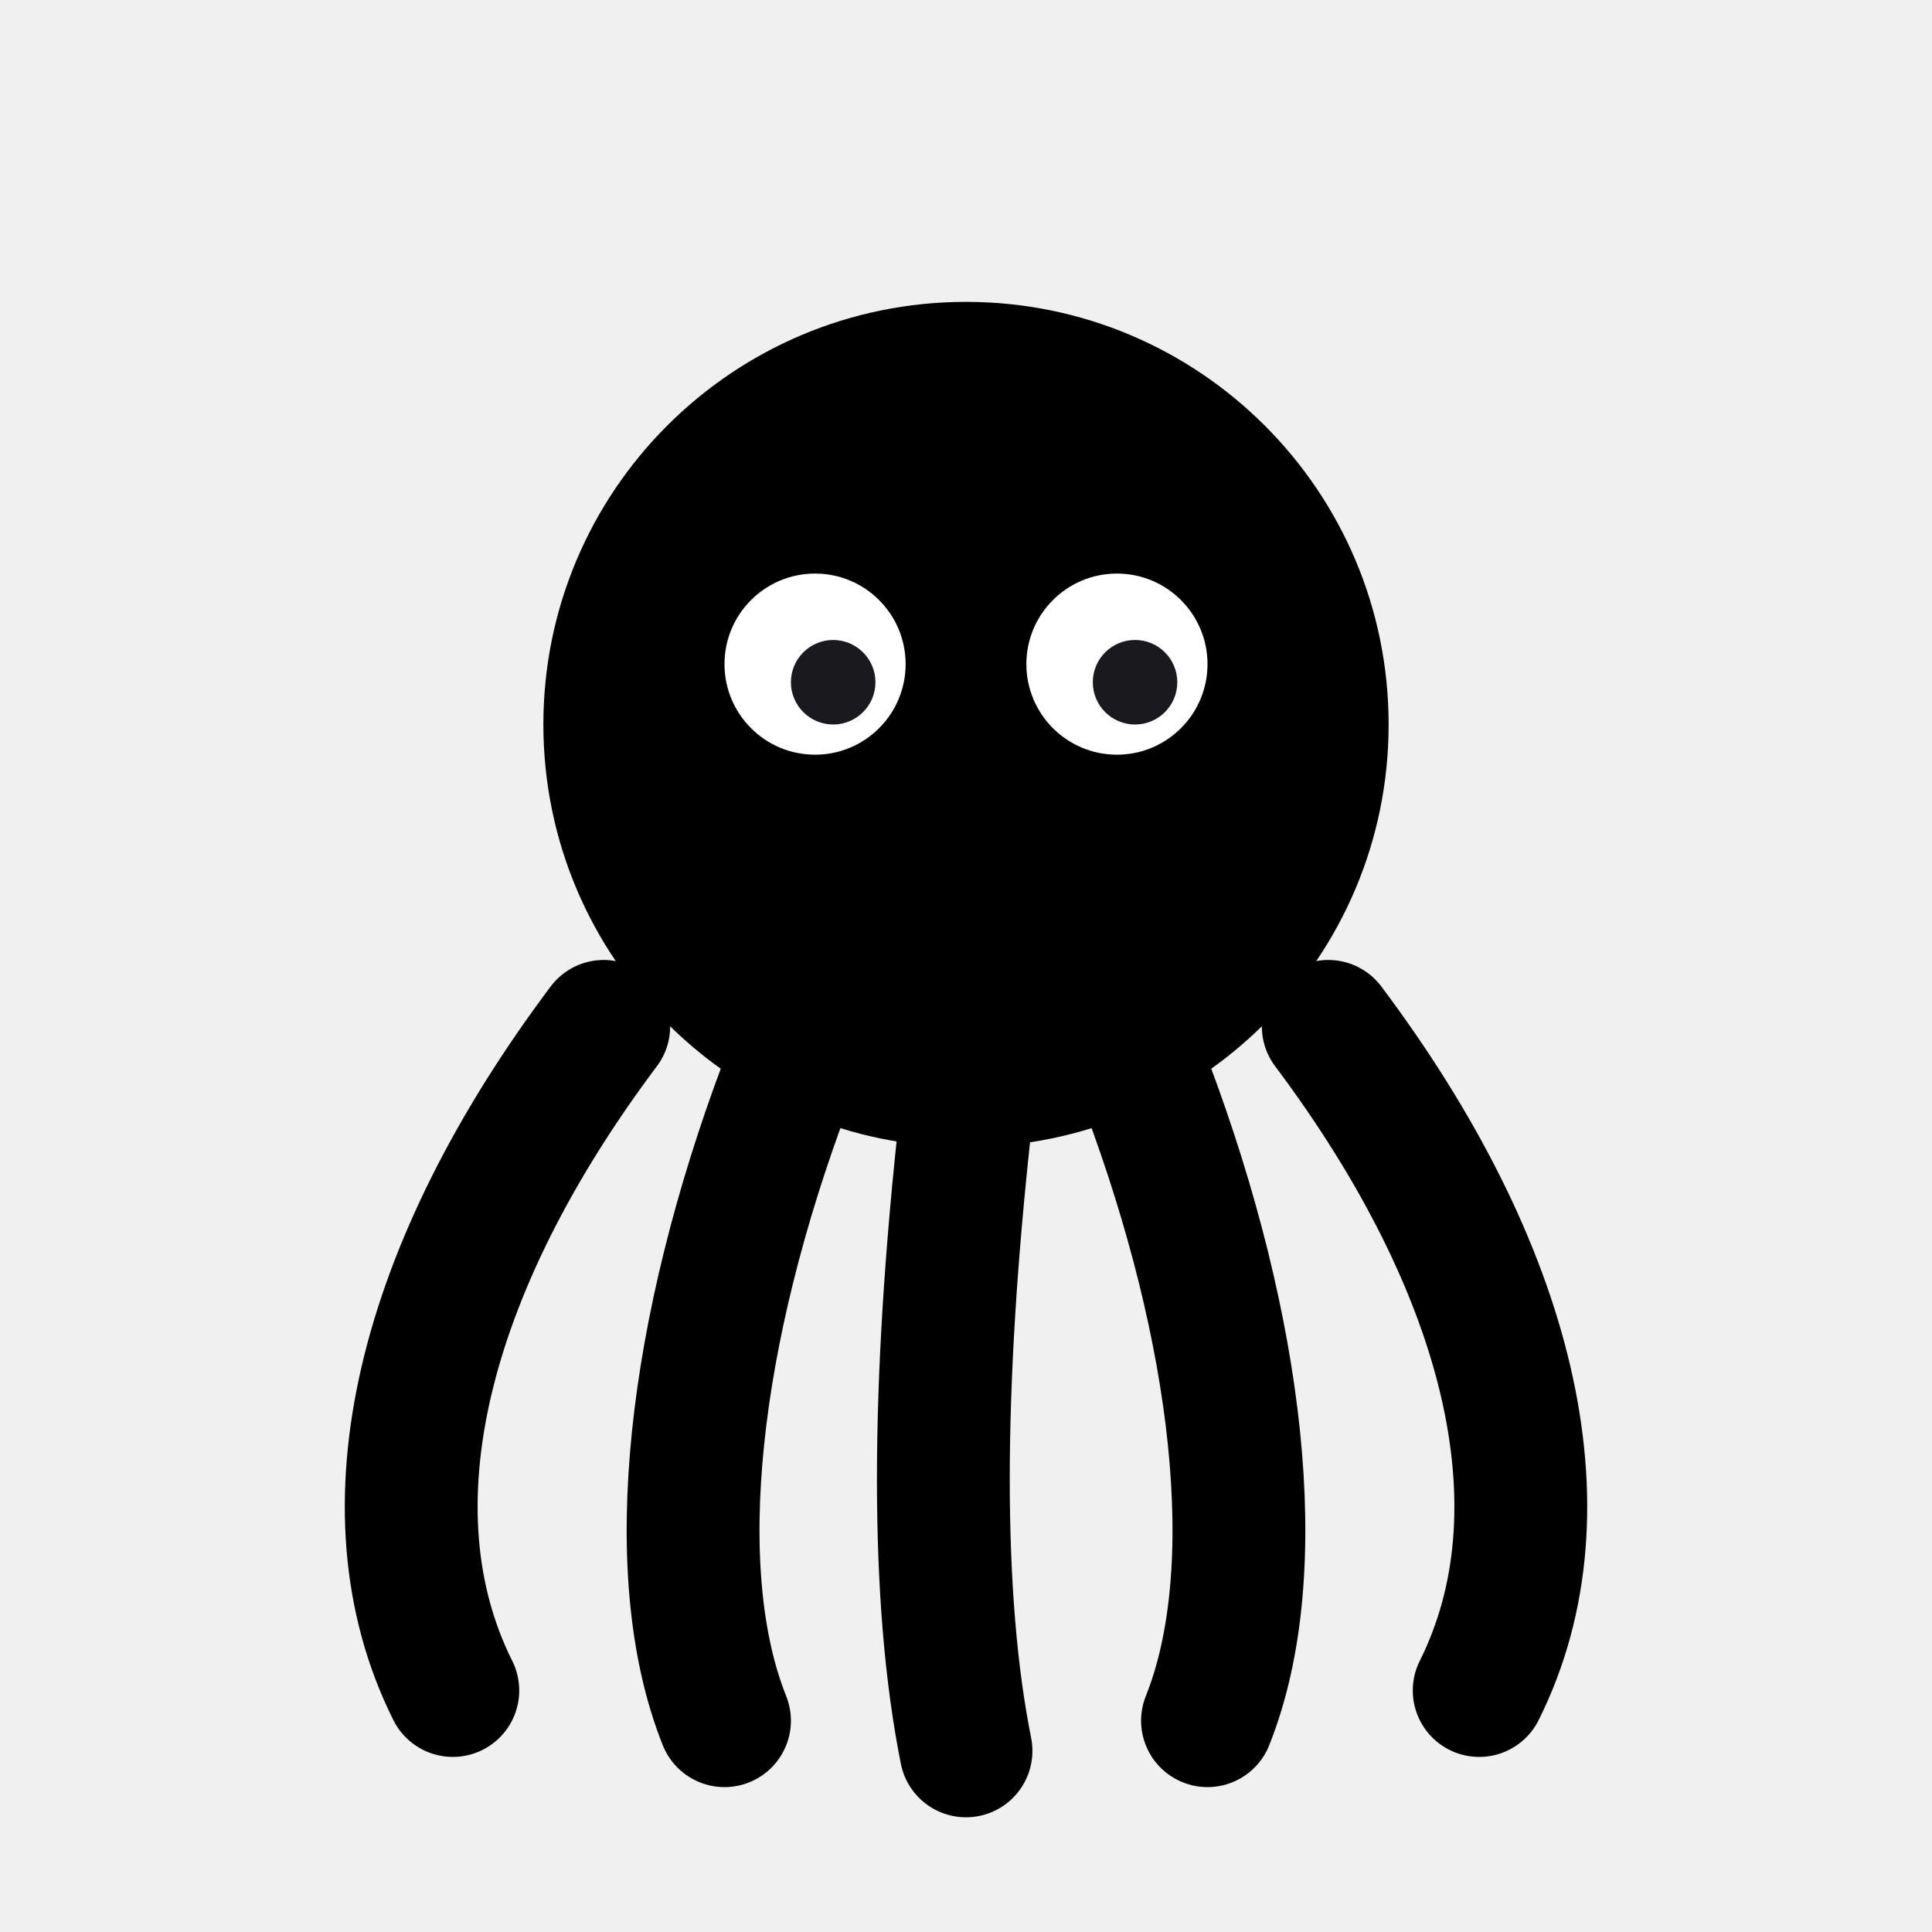
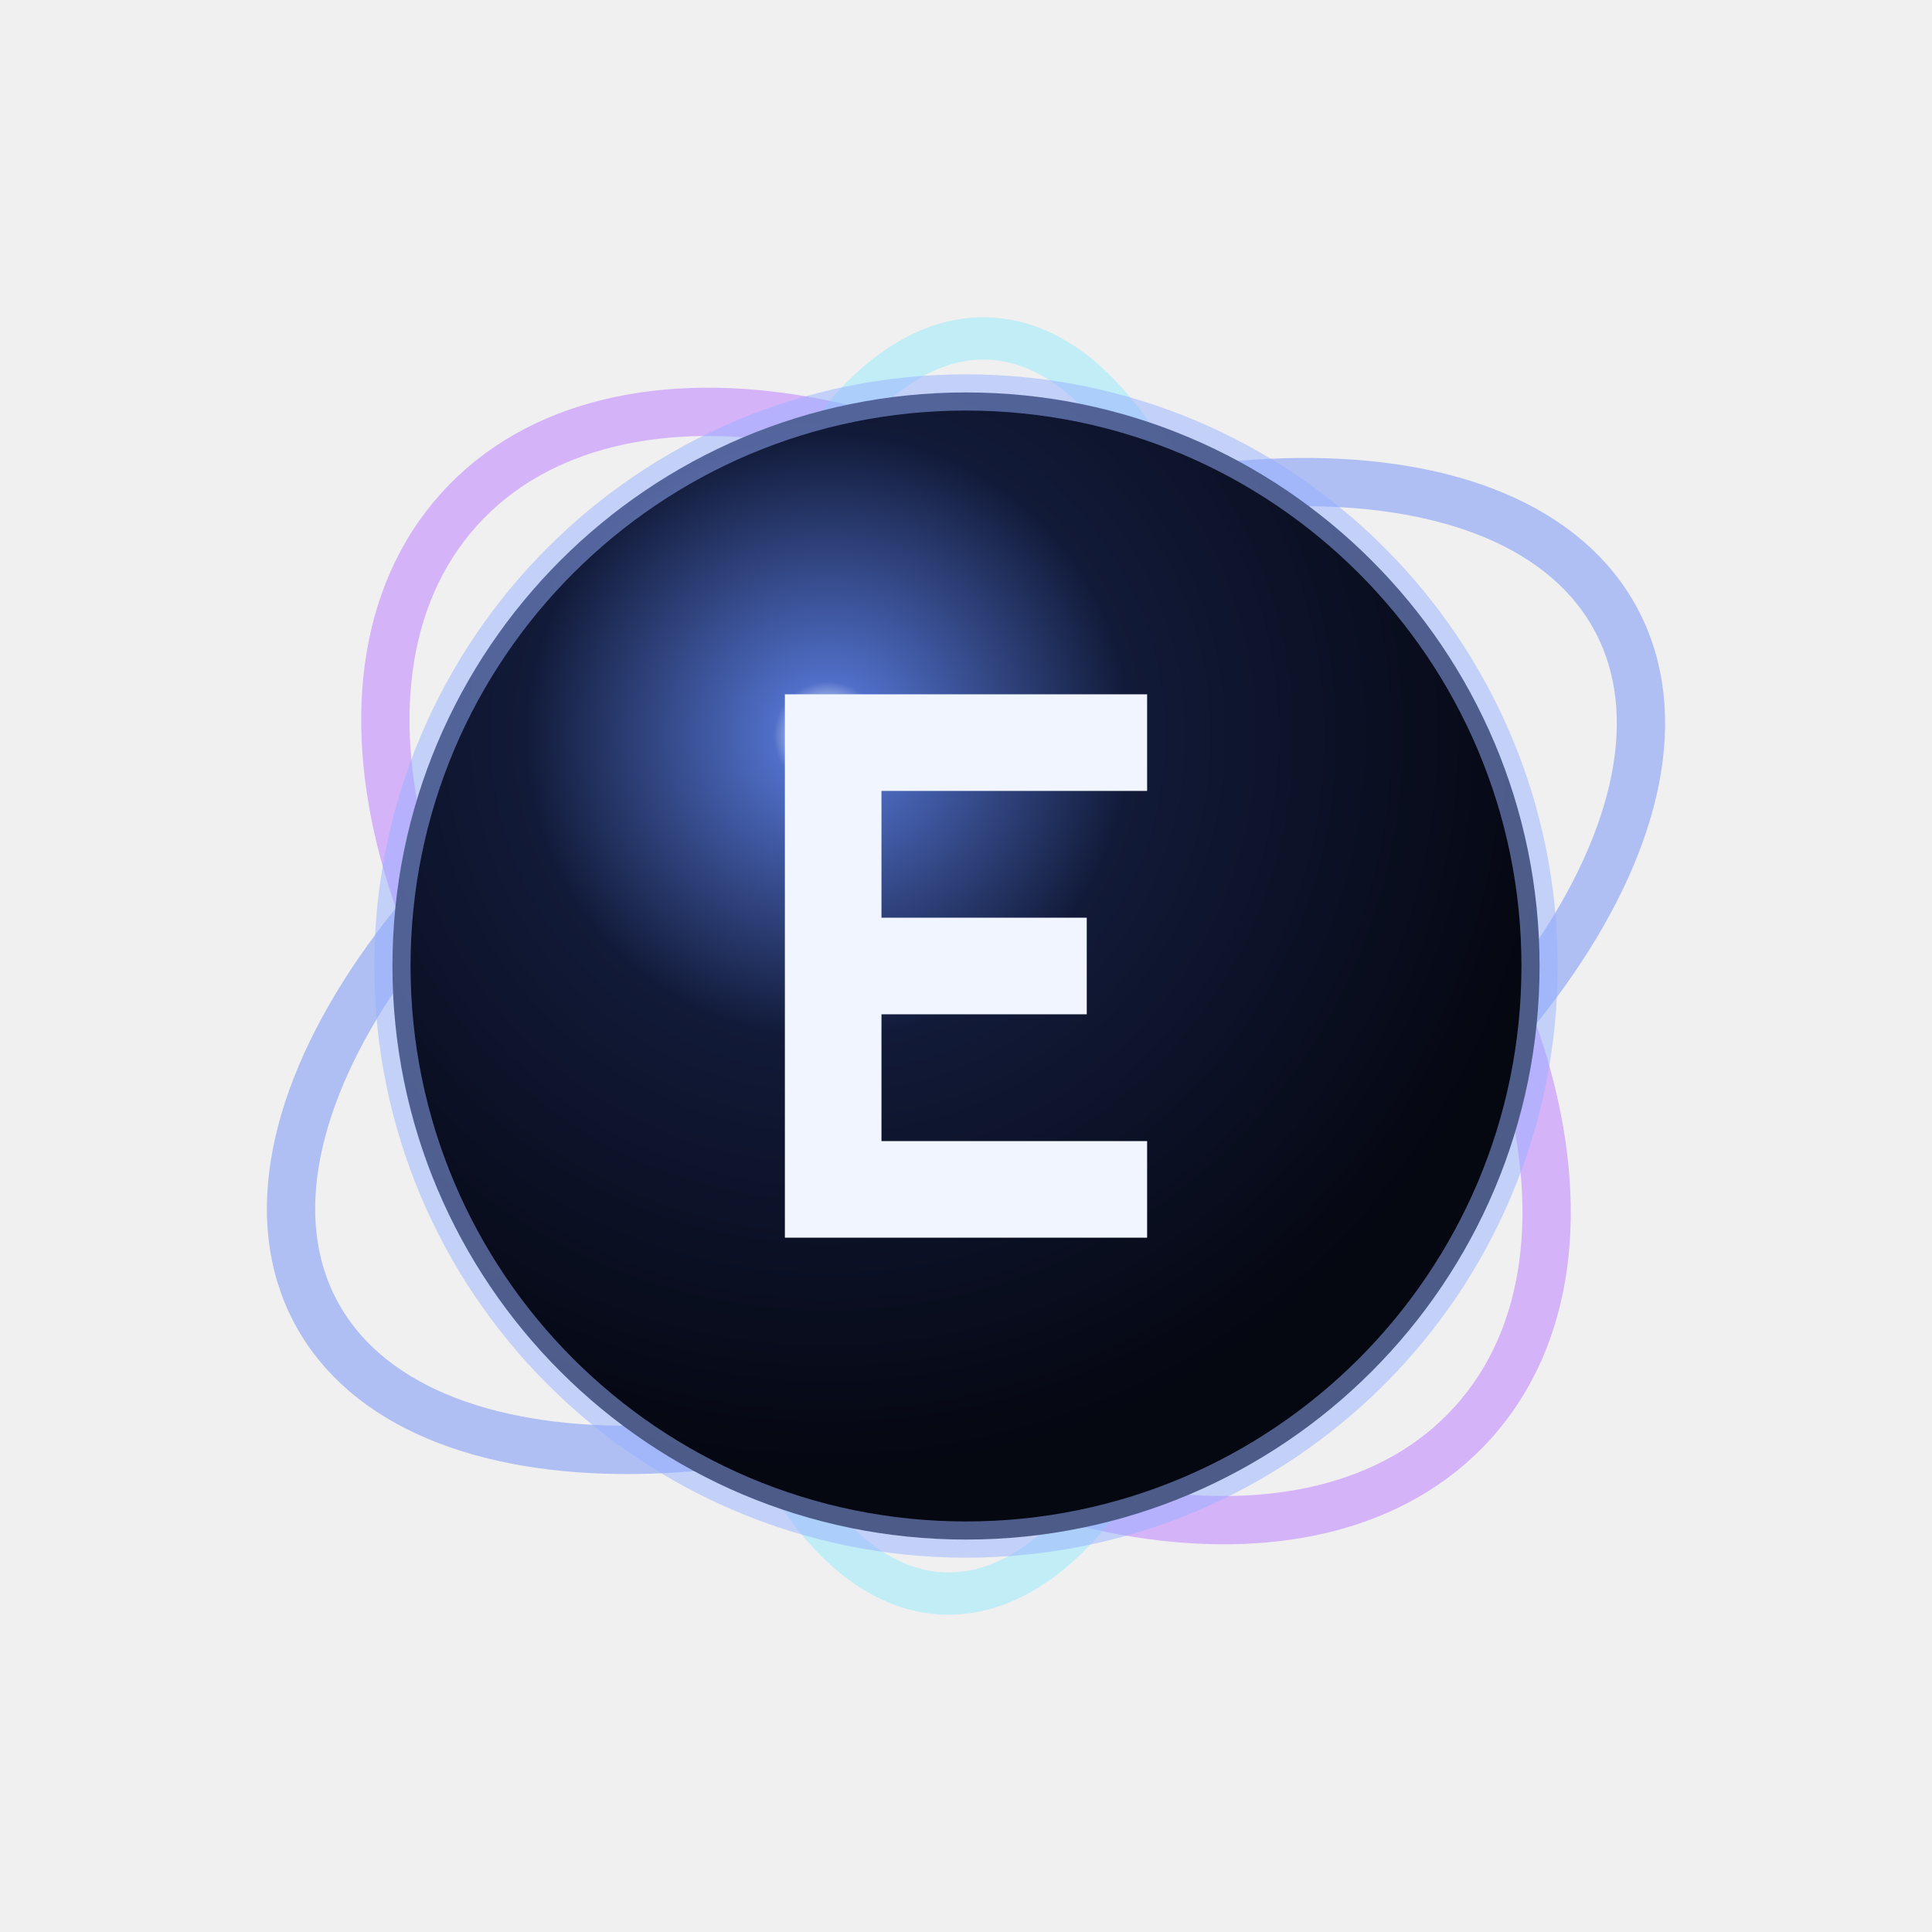
- <svg xmlns="http://www.w3.org/2000/svg" viewBox="0 0 32 32" fill="none" role="img" aria-label="Echo">
-   <circle cx="16" cy="12" r="7" fill="currentColor" />
-   <circle cx="13.5" cy="11" r="1.5" fill="white" />
-   <circle cx="18.5" cy="11" r="1.5" fill="white" />
-   <circle cx="13.8" cy="11.3" r="0.7" fill="#1a1a1e" />
-   <circle cx="18.8" cy="11.3" r="0.7" fill="#1a1a1e" />
-   <g stroke="currentColor" stroke-width="2.2" stroke-linecap="round" fill="none">
-     <path d="M10 17 C7 21, 6 25, 7.5 28" />
-     <path d="M13 18 C11.5 22, 11 26, 12 28.5" />
-     <path d="M16 18.5 C15.5 23, 15.5 26.5, 16 29" />
-     <path d="M19 18 C20.5 22, 21 26, 20 28.5" />
-     <path d="M22 17 C25 21, 26 25, 24.5 28" />
-   </g>
+ <svg xmlns="http://www.w3.org/2000/svg" viewBox="0 0 64 64" fill="none" role="img" aria-label="ECHO AGE">
+   <defs>
+     <radialGradient id="echo-sphere" cx="0.38" cy="0.3" fx="0.38" fy="0.3" r="0.94">
+       <stop offset="0" stop-color="#dce7ff" />
+       <stop offset="0.02" stop-color="#dce7ff" />
+       <stop offset="0.05" stop-color="#506fc8" />
+       <stop offset="0.28" stop-color="#111a38" />
+       <stop offset="0.68" stop-color="#050711" />
+     </radialGradient>
+   </defs>
+   <ellipse cx="32" cy="32" rx="24.4" ry="12.7" transform="rotate(-28 32 32)" stroke="#7a97f6" stroke-opacity="0.55" stroke-width="1.6" />
+   <ellipse cx="32" cy="32" rx="22.6" ry="14" transform="rotate(42 32 32)" stroke="#b977ff" stroke-opacity="0.5" stroke-width="1.6" />
+   <ellipse cx="32" cy="32" rx="20.8" ry="9.4" transform="rotate(92 32 32)" stroke="#75e8ff" stroke-opacity="0.38" stroke-width="1.4" />
+   <circle cx="32" cy="32" r="19" fill="url(#echo-sphere)" stroke="#97b1ff" stroke-opacity="0.5" stroke-width="1.2" />
+   <path d="M38 24.6H27.6V39.4H38M27.6 32H36" stroke="#f1f5ff" stroke-width="3.2" />
</svg>
